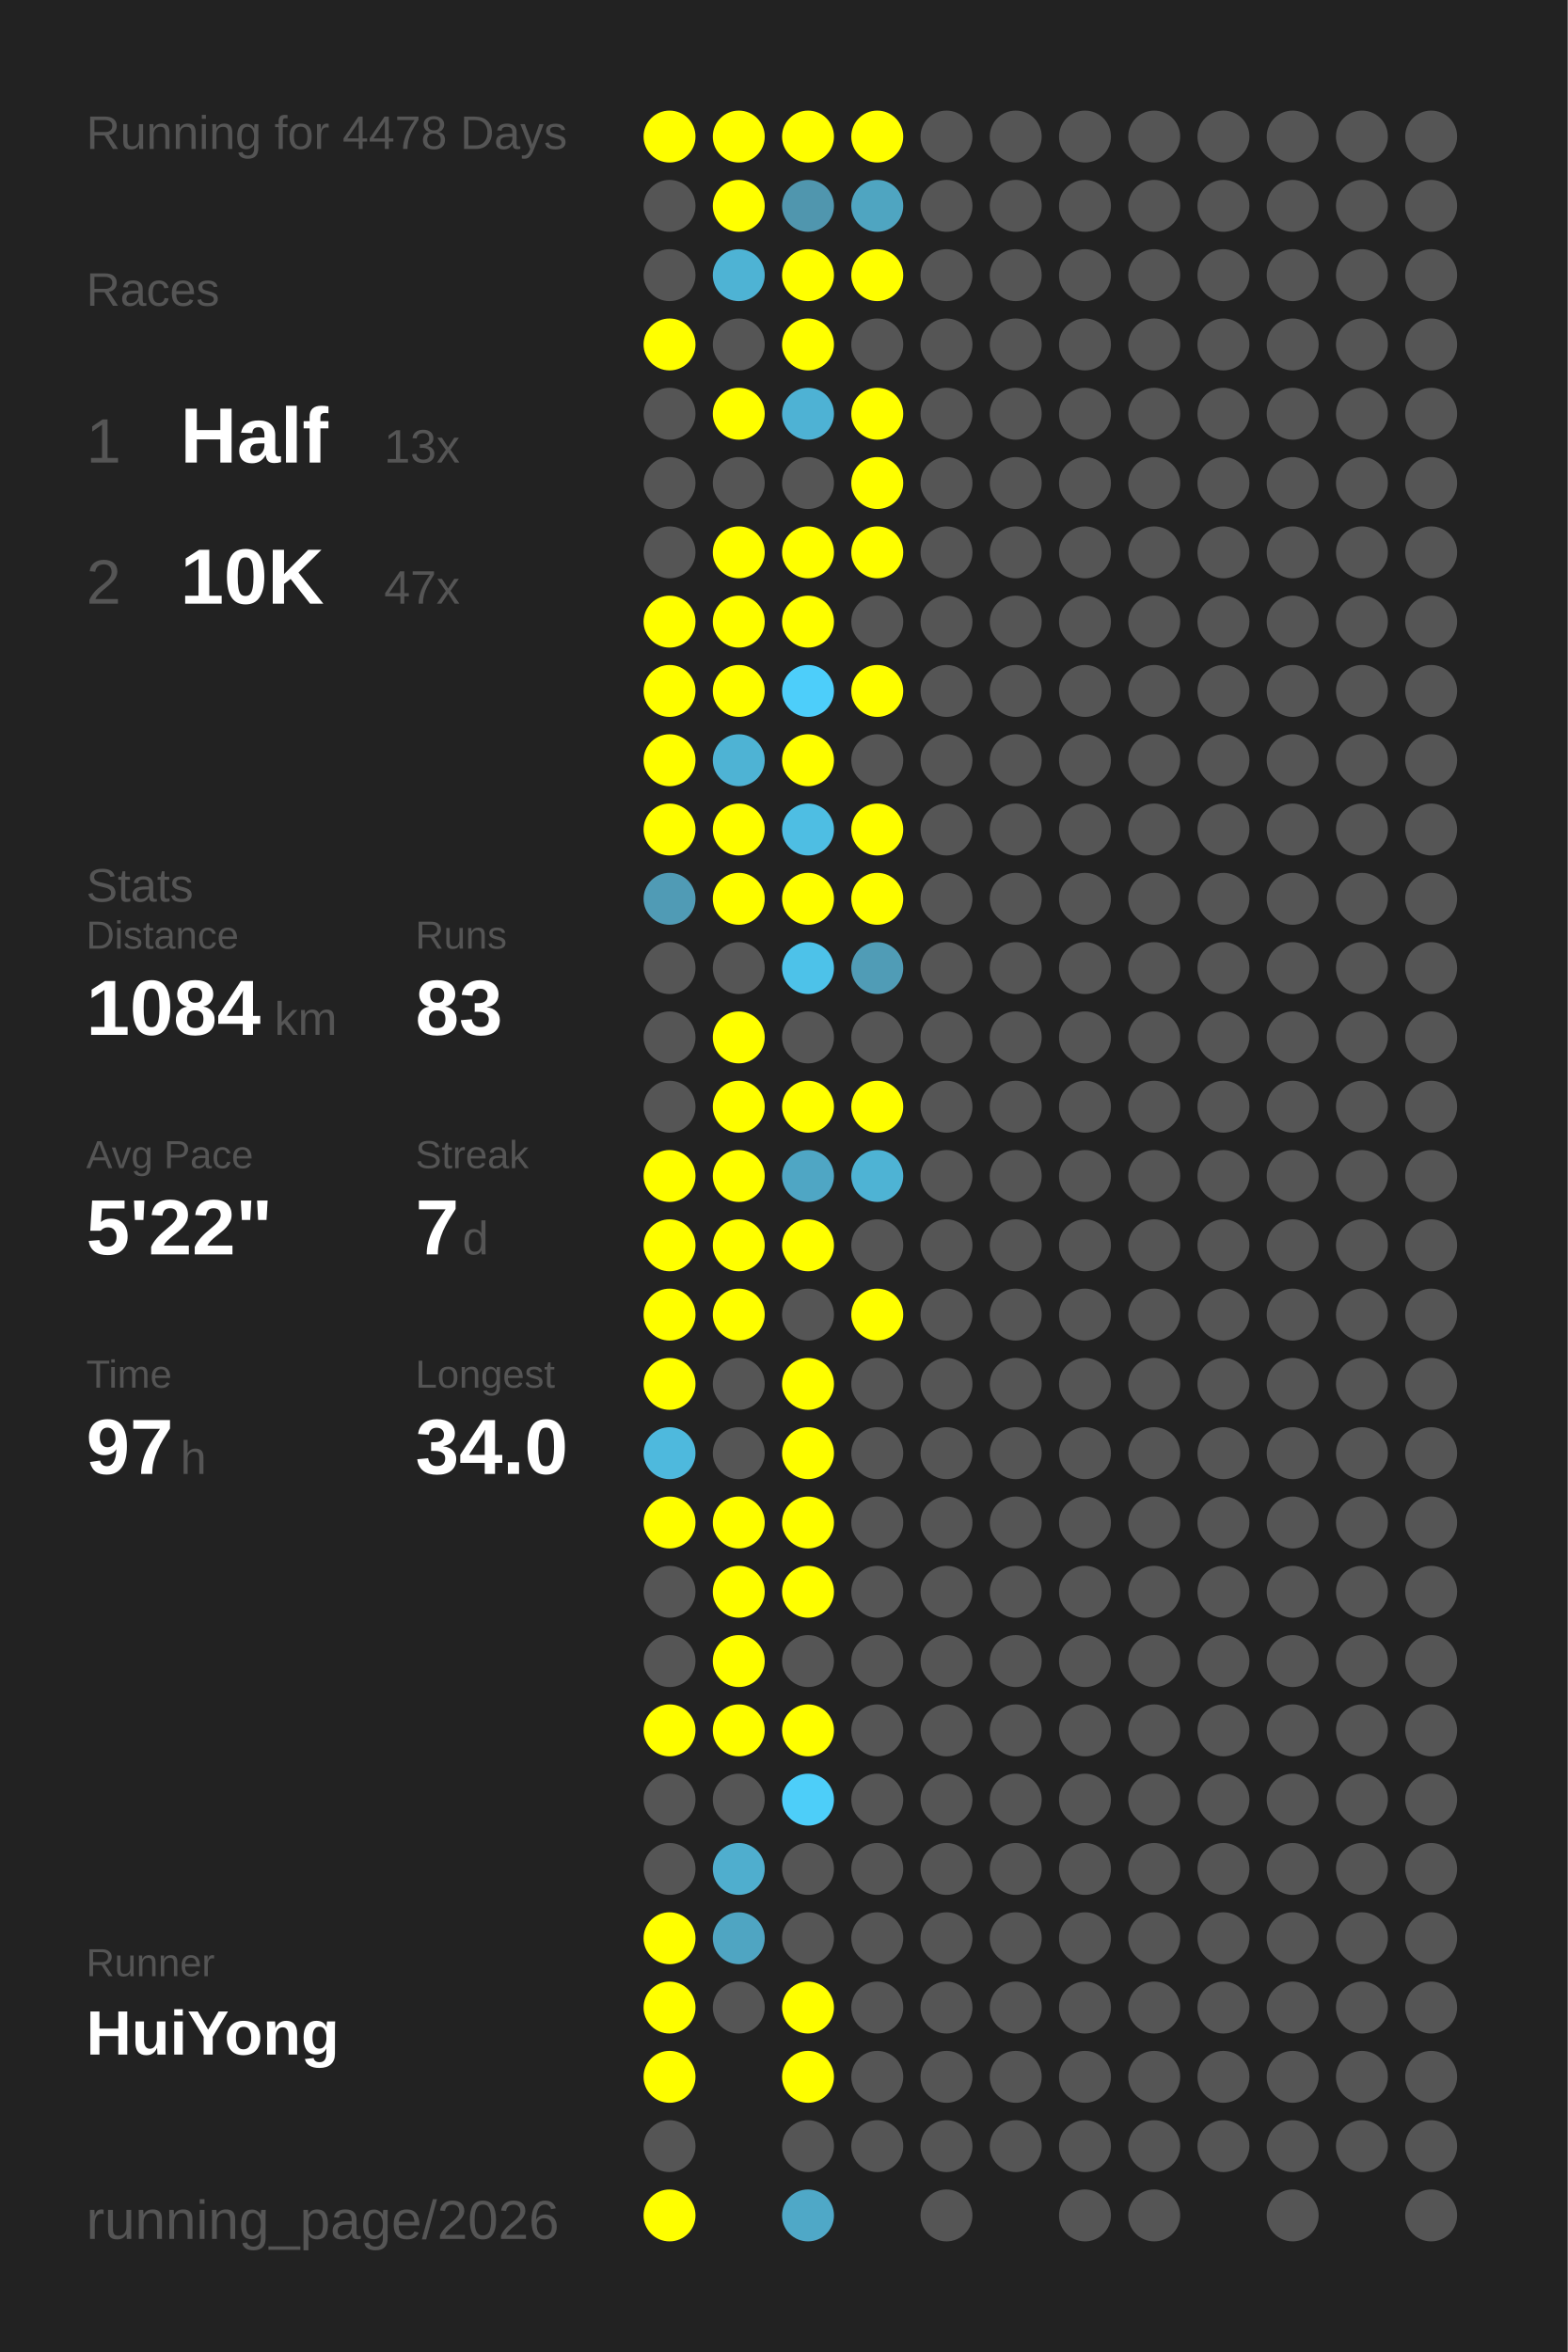
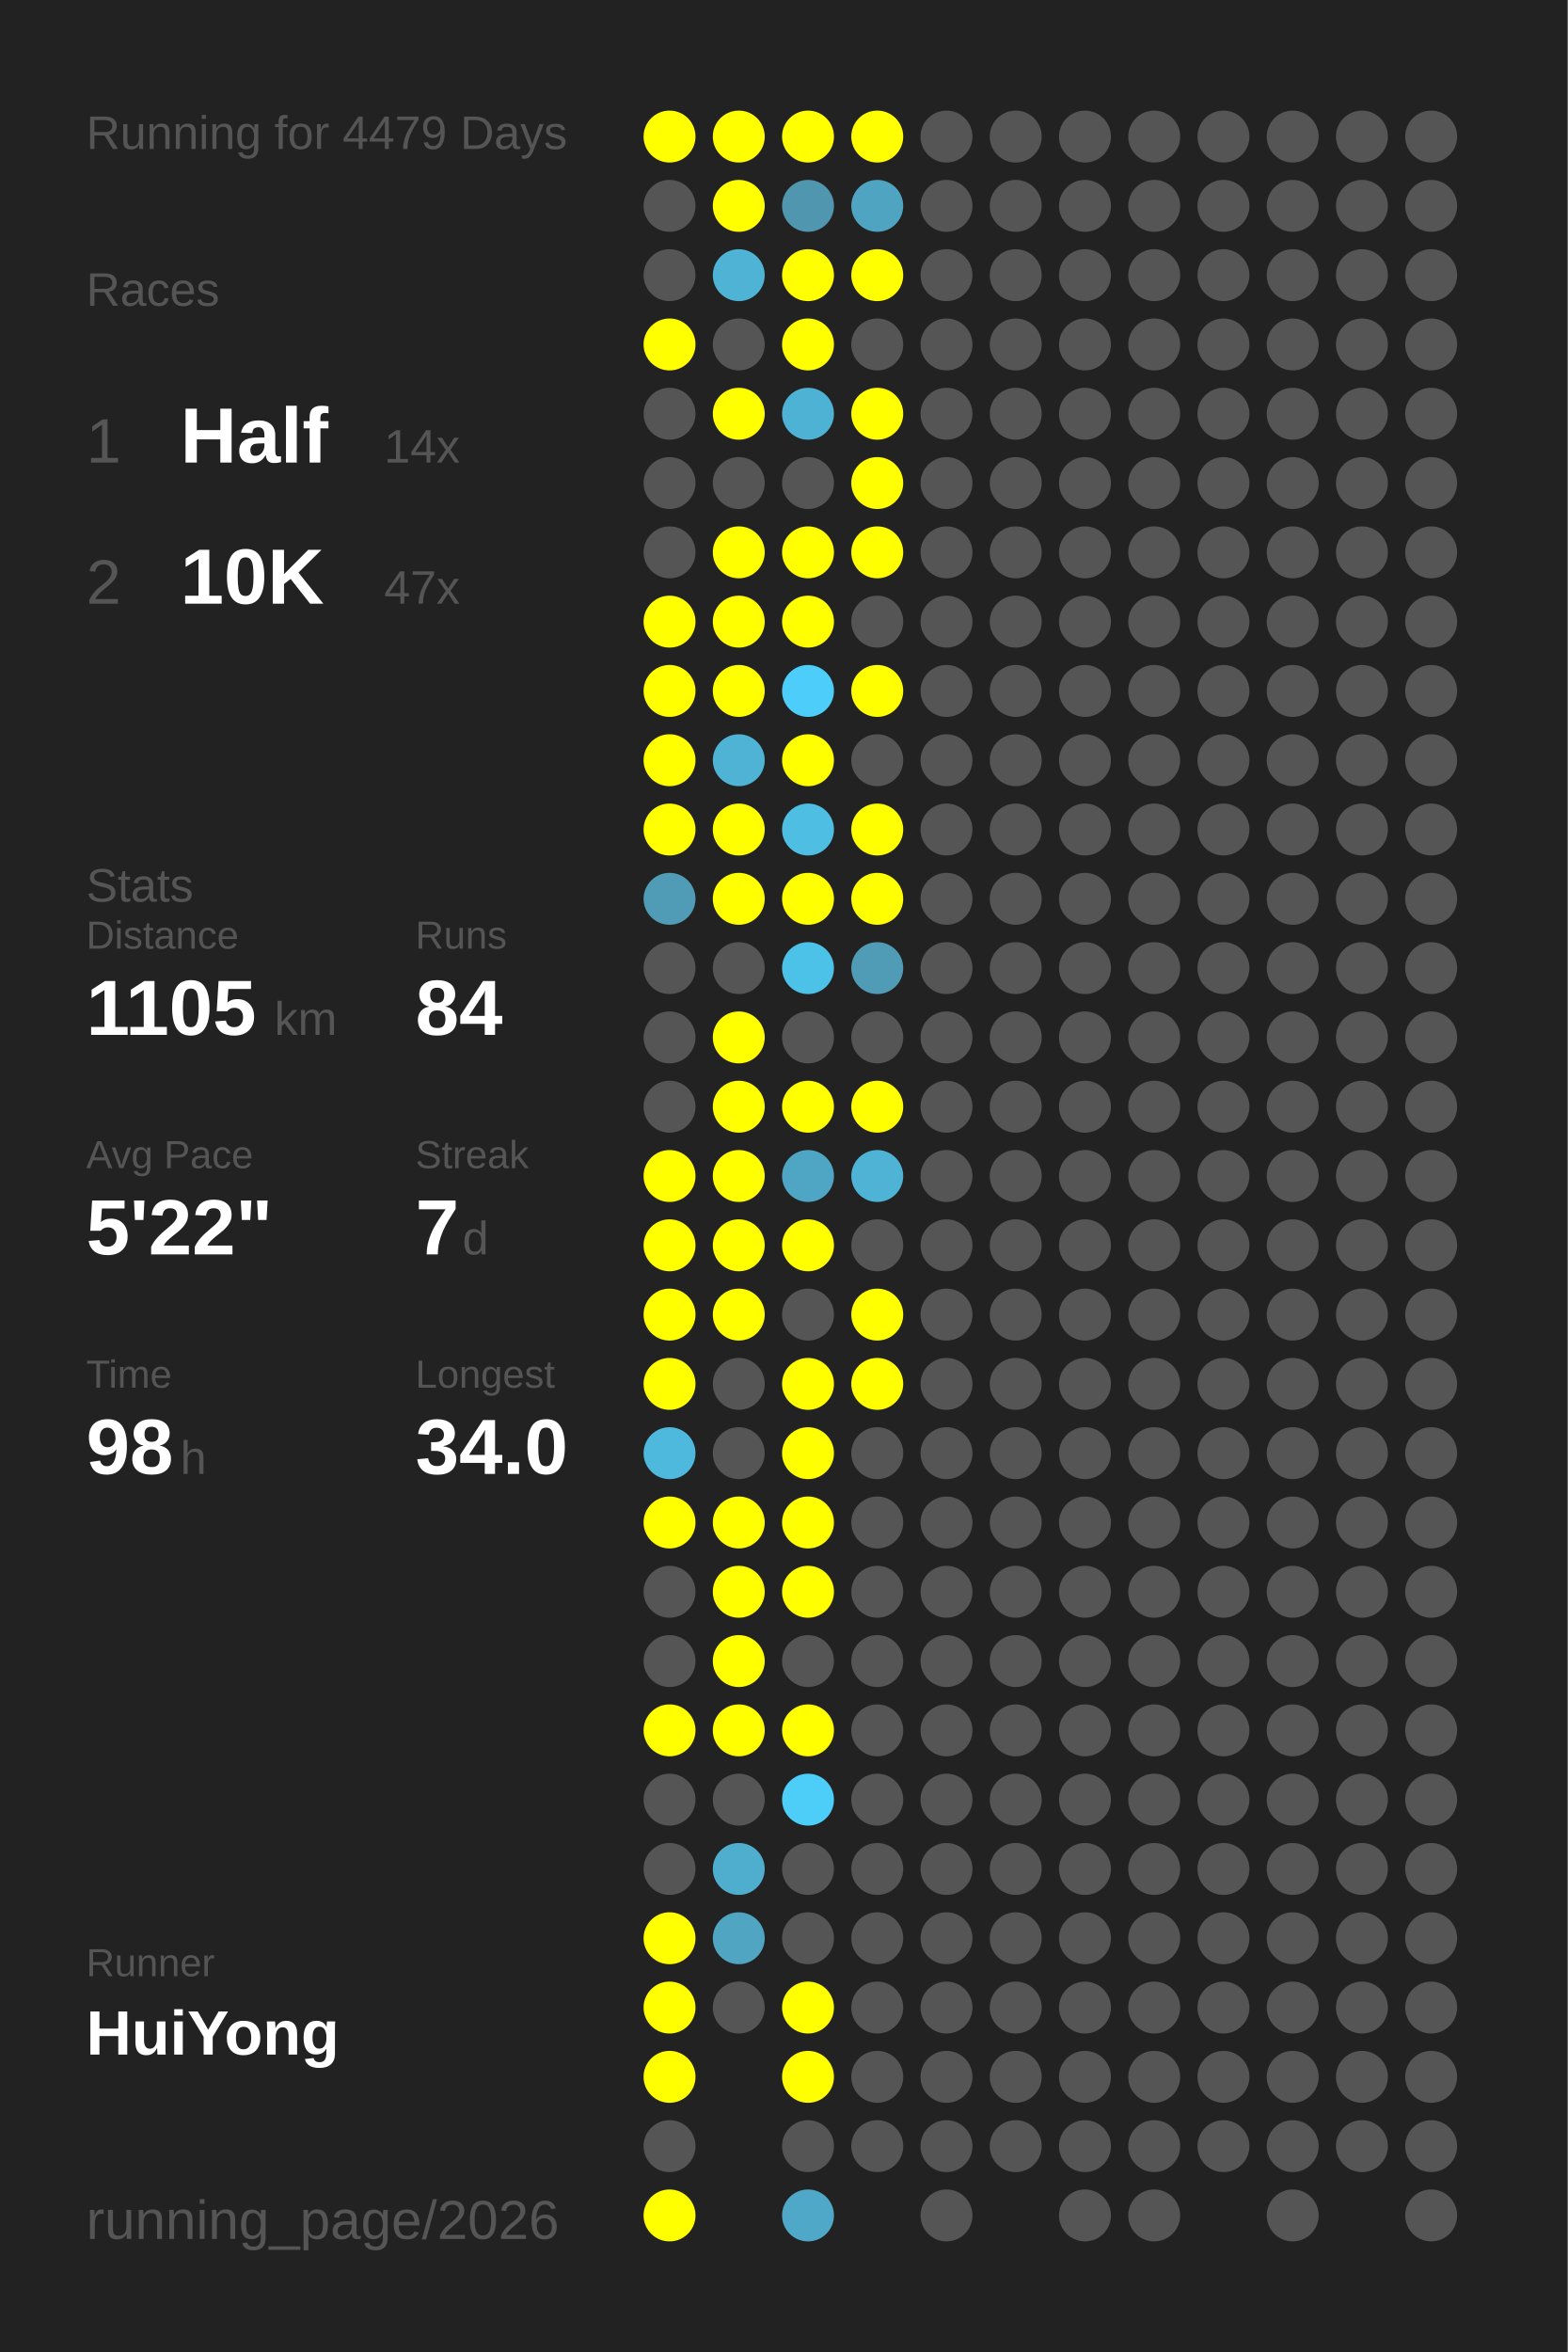
<svg xmlns="http://www.w3.org/2000/svg" baseProfile="full" height="300mm" version="1.1" viewBox="0,0,200,300" width="200mm">
  <defs />
  <rect fill="#222222" height="300" width="200" x="0" y="0" />
-   <text fill="#555555" style="font-size:6px; font-family:Arial;" x="11" y="19">Running for 4478 Days</text>
+   <text fill="#555555" style="font-size:6px; font-family:Arial;" x="11" y="19">Running for 4479 Days</text>
  <text fill="#555555" style="font-size:6px; font-family:Arial;" x="11" y="39">Races</text>
  <text fill="#555555" style="font-size:8px; font-family:Arial;" x="11" y="59">1</text>
  <text fill="#FFFFFF" style="font-size:10px; font-family:Arial; font-weight:bold;" x="23" y="59">Half</text>
-   <text fill="#555555" style="font-size:6px; font-family:Arial;" x="49" y="59">13x</text>
+   <text fill="#555555" style="font-size:6px; font-family:Arial;" x="49" y="59">14x</text>
  <text fill="#555555" style="font-size:8px; font-family:Arial;" x="11" y="77">2</text>
  <text fill="#FFFFFF" style="font-size:10px; font-family:Arial; font-weight:bold;" x="23" y="77">10K</text>
  <text fill="#555555" style="font-size:6px; font-family:Arial;" x="49" y="77">47x</text>
  <text fill="#555555" style="font-size:6px; font-family:Arial;" x="11" y="115">Stats</text>
  <text fill="#555555" style="font-size:5px; font-family:Arial;" x="11" y="121">Distance</text>
-   <text fill="#FFFFFF" style="font-size:10px; font-family:Arial; font-weight:bold;" x="11" y="132">1084</text>
+   <text fill="#FFFFFF" style="font-size:10px; font-family:Arial; font-weight:bold;" x="11" y="132">1105</text>
  <text fill="#555555" style="font-size:6px; font-family:Arial;" x="35" y="132">km</text>
  <text fill="#555555" style="font-size:5px; font-family:Arial;" x="53" y="121">Runs</text>
-   <text fill="#FFFFFF" style="font-size:10px; font-family:Arial; font-weight:bold;" x="53" y="132">83</text>
+   <text fill="#FFFFFF" style="font-size:10px; font-family:Arial; font-weight:bold;" x="53" y="132">84</text>
  <text fill="#555555" style="font-size:5px; font-family:Arial;" x="11" y="149">Avg Pace</text>
  <text fill="#FFFFFF" style="font-size:10px; font-family:Arial; font-weight:bold;" x="11" y="160">5'22"</text>
  <text fill="#555555" style="font-size:5px; font-family:Arial;" x="53" y="149">Streak</text>
  <text fill="#FFFFFF" style="font-size:10px; font-family:Arial; font-weight:bold;" x="53" y="160">7</text>
  <text fill="#555555" style="font-size:6px; font-family:Arial;" x="59" y="160">d</text>
  <text fill="#555555" style="font-size:5px; font-family:Arial;" x="11" y="177">Time</text>
-   <text fill="#FFFFFF" style="font-size:10px; font-family:Arial; font-weight:bold;" x="11" y="188">97</text>
+   <text fill="#FFFFFF" style="font-size:10px; font-family:Arial; font-weight:bold;" x="11" y="188">98</text>
  <text fill="#555555" style="font-size:6px; font-family:Arial;" x="23" y="188">h</text>
  <text fill="#555555" style="font-size:5px; font-family:Arial;" x="53" y="177">Longest</text>
  <text fill="#FFFFFF" style="font-size:10px; font-family:Arial; font-weight:bold;" x="53" y="188">34.0</text>
  <text fill="#555555" style="font-size:5px; font-family:Arial;" x="11" y="252.065">Runner</text>
  <text fill="#FFFFFF" style="font-size:8px; font-family:Arial; font-weight:bold;" x="11" y="262.065">HuiYong</text>
  <text fill="#555555" style="font-size:7px; font-family:Arial;" x="11" y="285.581">running_page/2026</text>
  <circle cx="85.417" cy="17.419" fill="#FFFF00" r="3.312" />
  <circle cx="85.417" cy="26.258" fill="#555555" r="3.312" />
  <circle cx="85.417" cy="35.097" fill="#555555" r="3.312" />
  <circle cx="85.417" cy="43.935" fill="#FFFF00" r="3.312" />
  <circle cx="85.417" cy="52.774" fill="#555555" r="3.312" />
  <circle cx="85.417" cy="61.613" fill="#555555" r="3.312" />
  <circle cx="85.417" cy="70.452" fill="#555555" r="3.312" />
  <circle cx="85.417" cy="79.29" fill="#FFFF00" r="3.312" />
  <circle cx="85.417" cy="88.129" fill="#FFFF00" r="3.312" />
  <circle cx="85.417" cy="96.968" fill="#FFFF00" r="3.312" />
  <circle cx="85.417" cy="105.806" fill="#FFFF00" r="3.312" />
  <circle cx="85.417" cy="114.645" fill="#509bb5" r="3.312" />
  <circle cx="85.417" cy="123.484" fill="#555555" r="3.312" />
  <circle cx="85.417" cy="132.323" fill="#555555" r="3.312" />
  <circle cx="85.417" cy="141.161" fill="#555555" r="3.312" />
  <circle cx="85.417" cy="150" fill="#FFFF00" r="3.312" />
  <circle cx="85.417" cy="158.839" fill="#FFFF00" r="3.312" />
  <circle cx="85.417" cy="167.677" fill="#FFFF00" r="3.312" />
  <circle cx="85.417" cy="176.516" fill="#FFFF00" r="3.312" />
  <circle cx="85.417" cy="185.355" fill="#4eb9dd" r="3.312" />
  <circle cx="85.417" cy="194.194" fill="#FFFF00" r="3.312" />
  <circle cx="85.417" cy="203.032" fill="#555555" r="3.312" />
  <circle cx="85.417" cy="211.871" fill="#555555" r="3.312" />
  <circle cx="85.417" cy="220.71" fill="#FFFF00" r="3.312" />
  <circle cx="85.417" cy="229.548" fill="#555555" r="3.312" />
  <circle cx="85.417" cy="238.387" fill="#555555" r="3.312" />
  <circle cx="85.417" cy="247.226" fill="#FFFF00" r="3.312" />
  <circle cx="85.417" cy="256.065" fill="#FFFF00" r="3.312" />
  <circle cx="85.417" cy="264.903" fill="#FFFF00" r="3.312" />
  <circle cx="85.417" cy="273.742" fill="#555555" r="3.312" />
  <circle cx="85.417" cy="282.581" fill="#FFFF00" r="3.312" />
  <circle cx="94.25" cy="17.419" fill="#FFFF00" r="3.312" />
  <circle cx="94.25" cy="26.258" fill="#FFFF00" r="3.312" />
  <circle cx="94.25" cy="35.097" fill="#4eb3d4" r="3.312" />
  <circle cx="94.25" cy="43.935" fill="#555555" r="3.312" />
  <circle cx="94.25" cy="52.774" fill="#FFFF00" r="3.312" />
  <circle cx="94.25" cy="61.613" fill="#555555" r="3.312" />
  <circle cx="94.25" cy="70.452" fill="#FFFF00" r="3.312" />
  <circle cx="94.25" cy="79.29" fill="#FFFF00" r="3.312" />
  <circle cx="94.25" cy="88.129" fill="#FFFF00" r="3.312" />
  <circle cx="94.25" cy="96.968" fill="#4eb3d4" r="3.312" />
  <circle cx="94.25" cy="105.806" fill="#FFFF00" r="3.312" />
  <circle cx="94.25" cy="114.645" fill="#FFFF00" r="3.312" />
  <circle cx="94.25" cy="123.484" fill="#555555" r="3.312" />
  <circle cx="94.25" cy="132.323" fill="#FFFF00" r="3.312" />
  <circle cx="94.25" cy="141.161" fill="#FFFF00" r="3.312" />
  <circle cx="94.25" cy="150" fill="#FFFF00" r="3.312" />
  <circle cx="94.25" cy="158.839" fill="#FFFF00" r="3.312" />
  <circle cx="94.25" cy="167.677" fill="#FFFF00" r="3.312" />
  <circle cx="94.25" cy="176.516" fill="#555555" r="3.312" />
  <circle cx="94.25" cy="185.355" fill="#555555" r="3.312" />
  <circle cx="94.25" cy="194.194" fill="#FFFF00" r="3.312" />
  <circle cx="94.25" cy="203.032" fill="#FFFF00" r="3.312" />
  <circle cx="94.25" cy="211.871" fill="#FFFF00" r="3.312" />
  <circle cx="94.25" cy="220.71" fill="#FFFF00" r="3.312" />
  <circle cx="94.25" cy="229.548" fill="#555555" r="3.312" />
  <circle cx="94.25" cy="238.387" fill="#4faece" r="3.312" />
  <circle cx="94.25" cy="247.226" fill="#4fa5c2" r="3.312" />
  <circle cx="94.25" cy="256.065" fill="#555555" r="3.312" />
  <circle cx="103.083" cy="17.419" fill="#FFFF00" r="3.312" />
  <circle cx="103.083" cy="26.258" fill="#5096ae" r="3.312" />
  <circle cx="103.083" cy="35.097" fill="#FFFF00" r="3.312" />
  <circle cx="103.083" cy="43.935" fill="#FFFF00" r="3.312" />
  <circle cx="103.083" cy="52.774" fill="#4eb2d4" r="3.312" />
  <circle cx="103.083" cy="61.613" fill="#555555" r="3.312" />
  <circle cx="103.083" cy="70.452" fill="#FFFF00" r="3.312" />
  <circle cx="103.083" cy="79.29" fill="#FFFF00" r="3.312" />
  <circle cx="103.083" cy="88.129" fill="#4dcefa" r="3.312" />
  <circle cx="103.083" cy="96.968" fill="#FFFF00" r="3.312" />
  <circle cx="103.083" cy="105.806" fill="#4ebee3" r="3.312" />
  <circle cx="103.083" cy="114.645" fill="#FFFF00" r="3.312" />
  <circle cx="103.083" cy="123.484" fill="#4dc2e9" r="3.312" />
  <circle cx="103.083" cy="132.323" fill="#555555" r="3.312" />
  <circle cx="103.083" cy="141.161" fill="#FFFF00" r="3.312" />
  <circle cx="103.083" cy="150" fill="#4fa6c4" r="3.312" />
  <circle cx="103.083" cy="158.839" fill="#FFFF00" r="3.312" />
  <circle cx="103.083" cy="167.677" fill="#555555" r="3.312" />
  <circle cx="103.083" cy="176.516" fill="#FFFF00" r="3.312" />
  <circle cx="103.083" cy="185.355" fill="#FFFF00" r="3.312" />
  <circle cx="103.083" cy="194.194" fill="#FFFF00" r="3.312" />
  <circle cx="103.083" cy="203.032" fill="#FFFF00" r="3.312" />
  <circle cx="103.083" cy="211.871" fill="#555555" r="3.312" />
  <circle cx="103.083" cy="220.71" fill="#FFFF00" r="3.312" />
  <circle cx="103.083" cy="229.548" fill="#4dcef9" r="3.312" />
  <circle cx="103.083" cy="238.387" fill="#555555" r="3.312" />
  <circle cx="103.083" cy="247.226" fill="#555555" r="3.312" />
  <circle cx="103.083" cy="256.065" fill="#FFFF00" r="3.312" />
  <circle cx="103.083" cy="264.903" fill="#FFFF00" r="3.312" />
  <circle cx="103.083" cy="273.742" fill="#555555" r="3.312" />
  <circle cx="103.083" cy="282.581" fill="#4fa8c7" r="3.312" />
  <circle cx="111.917" cy="17.419" fill="#FFFF00" r="3.312" />
  <circle cx="111.917" cy="26.258" fill="#4fa5c1" r="3.312" />
  <circle cx="111.917" cy="35.097" fill="#FFFF00" r="3.312" />
  <circle cx="111.917" cy="43.935" fill="#555555" r="3.312" />
  <circle cx="111.917" cy="52.774" fill="#FFFF00" r="3.312" />
  <circle cx="111.917" cy="61.613" fill="#FFFF00" r="3.312" />
  <circle cx="111.917" cy="70.452" fill="#FFFF00" r="3.312" />
  <circle cx="111.917" cy="79.29" fill="#555555" r="3.312" />
  <circle cx="111.917" cy="88.129" fill="#FFFF00" r="3.312" />
  <circle cx="111.917" cy="96.968" fill="#555555" r="3.312" />
  <circle cx="111.917" cy="105.806" fill="#FFFF00" r="3.312" />
  <circle cx="111.917" cy="114.645" fill="#FFFF00" r="3.312" />
  <circle cx="111.917" cy="123.484" fill="#509cb6" r="3.312" />
  <circle cx="111.917" cy="132.323" fill="#555555" r="3.312" />
  <circle cx="111.917" cy="141.161" fill="#FFFF00" r="3.312" />
  <circle cx="111.917" cy="150" fill="#4eb3d4" r="3.312" />
  <circle cx="111.917" cy="158.839" fill="#555555" r="3.312" />
  <circle cx="111.917" cy="167.677" fill="#FFFF00" r="3.312" />
-   <circle cx="111.917" cy="176.516" fill="#555555" r="3.312" />
+   <circle cx="111.917" cy="176.516" fill="#FFFF00" r="3.312" />
  <circle cx="111.917" cy="185.355" fill="#555555" r="3.312" />
  <circle cx="111.917" cy="194.194" fill="#555555" r="3.312" />
  <circle cx="111.917" cy="203.032" fill="#555555" r="3.312" />
  <circle cx="111.917" cy="211.871" fill="#555555" r="3.312" />
  <circle cx="111.917" cy="220.71" fill="#555555" r="3.312" />
  <circle cx="111.917" cy="229.548" fill="#555555" r="3.312" />
  <circle cx="111.917" cy="238.387" fill="#555555" r="3.312" />
  <circle cx="111.917" cy="247.226" fill="#555555" r="3.312" />
  <circle cx="111.917" cy="256.065" fill="#555555" r="3.312" />
  <circle cx="111.917" cy="264.903" fill="#555555" r="3.312" />
  <circle cx="111.917" cy="273.742" fill="#555555" r="3.312" />
  <circle cx="120.75" cy="17.419" fill="#555555" r="3.312" />
  <circle cx="120.75" cy="26.258" fill="#555555" r="3.312" />
  <circle cx="120.75" cy="35.097" fill="#555555" r="3.312" />
  <circle cx="120.75" cy="43.935" fill="#555555" r="3.312" />
  <circle cx="120.75" cy="52.774" fill="#555555" r="3.312" />
  <circle cx="120.75" cy="61.613" fill="#555555" r="3.312" />
  <circle cx="120.75" cy="70.452" fill="#555555" r="3.312" />
  <circle cx="120.75" cy="79.29" fill="#555555" r="3.312" />
  <circle cx="120.75" cy="88.129" fill="#555555" r="3.312" />
  <circle cx="120.75" cy="96.968" fill="#555555" r="3.312" />
  <circle cx="120.75" cy="105.806" fill="#555555" r="3.312" />
  <circle cx="120.75" cy="114.645" fill="#555555" r="3.312" />
  <circle cx="120.75" cy="123.484" fill="#555555" r="3.312" />
  <circle cx="120.75" cy="132.323" fill="#555555" r="3.312" />
  <circle cx="120.75" cy="141.161" fill="#555555" r="3.312" />
  <circle cx="120.75" cy="150" fill="#555555" r="3.312" />
  <circle cx="120.75" cy="158.839" fill="#555555" r="3.312" />
  <circle cx="120.75" cy="167.677" fill="#555555" r="3.312" />
  <circle cx="120.75" cy="176.516" fill="#555555" r="3.312" />
  <circle cx="120.75" cy="185.355" fill="#555555" r="3.312" />
  <circle cx="120.75" cy="194.194" fill="#555555" r="3.312" />
  <circle cx="120.75" cy="203.032" fill="#555555" r="3.312" />
  <circle cx="120.75" cy="211.871" fill="#555555" r="3.312" />
  <circle cx="120.75" cy="220.71" fill="#555555" r="3.312" />
  <circle cx="120.75" cy="229.548" fill="#555555" r="3.312" />
  <circle cx="120.75" cy="238.387" fill="#555555" r="3.312" />
  <circle cx="120.75" cy="247.226" fill="#555555" r="3.312" />
  <circle cx="120.75" cy="256.065" fill="#555555" r="3.312" />
  <circle cx="120.75" cy="264.903" fill="#555555" r="3.312" />
  <circle cx="120.75" cy="273.742" fill="#555555" r="3.312" />
  <circle cx="120.75" cy="282.581" fill="#555555" r="3.312" />
  <circle cx="129.583" cy="17.419" fill="#555555" r="3.312" />
  <circle cx="129.583" cy="26.258" fill="#555555" r="3.312" />
  <circle cx="129.583" cy="35.097" fill="#555555" r="3.312" />
  <circle cx="129.583" cy="43.935" fill="#555555" r="3.312" />
  <circle cx="129.583" cy="52.774" fill="#555555" r="3.312" />
  <circle cx="129.583" cy="61.613" fill="#555555" r="3.312" />
  <circle cx="129.583" cy="70.452" fill="#555555" r="3.312" />
  <circle cx="129.583" cy="79.29" fill="#555555" r="3.312" />
  <circle cx="129.583" cy="88.129" fill="#555555" r="3.312" />
  <circle cx="129.583" cy="96.968" fill="#555555" r="3.312" />
  <circle cx="129.583" cy="105.806" fill="#555555" r="3.312" />
  <circle cx="129.583" cy="114.645" fill="#555555" r="3.312" />
  <circle cx="129.583" cy="123.484" fill="#555555" r="3.312" />
  <circle cx="129.583" cy="132.323" fill="#555555" r="3.312" />
  <circle cx="129.583" cy="141.161" fill="#555555" r="3.312" />
  <circle cx="129.583" cy="150" fill="#555555" r="3.312" />
  <circle cx="129.583" cy="158.839" fill="#555555" r="3.312" />
  <circle cx="129.583" cy="167.677" fill="#555555" r="3.312" />
  <circle cx="129.583" cy="176.516" fill="#555555" r="3.312" />
  <circle cx="129.583" cy="185.355" fill="#555555" r="3.312" />
  <circle cx="129.583" cy="194.194" fill="#555555" r="3.312" />
  <circle cx="129.583" cy="203.032" fill="#555555" r="3.312" />
  <circle cx="129.583" cy="211.871" fill="#555555" r="3.312" />
  <circle cx="129.583" cy="220.71" fill="#555555" r="3.312" />
  <circle cx="129.583" cy="229.548" fill="#555555" r="3.312" />
  <circle cx="129.583" cy="238.387" fill="#555555" r="3.312" />
  <circle cx="129.583" cy="247.226" fill="#555555" r="3.312" />
  <circle cx="129.583" cy="256.065" fill="#555555" r="3.312" />
  <circle cx="129.583" cy="264.903" fill="#555555" r="3.312" />
  <circle cx="129.583" cy="273.742" fill="#555555" r="3.312" />
  <circle cx="138.417" cy="17.419" fill="#555555" r="3.312" />
  <circle cx="138.417" cy="26.258" fill="#555555" r="3.312" />
  <circle cx="138.417" cy="35.097" fill="#555555" r="3.312" />
  <circle cx="138.417" cy="43.935" fill="#555555" r="3.312" />
  <circle cx="138.417" cy="52.774" fill="#555555" r="3.312" />
  <circle cx="138.417" cy="61.613" fill="#555555" r="3.312" />
  <circle cx="138.417" cy="70.452" fill="#555555" r="3.312" />
  <circle cx="138.417" cy="79.29" fill="#555555" r="3.312" />
  <circle cx="138.417" cy="88.129" fill="#555555" r="3.312" />
  <circle cx="138.417" cy="96.968" fill="#555555" r="3.312" />
  <circle cx="138.417" cy="105.806" fill="#555555" r="3.312" />
  <circle cx="138.417" cy="114.645" fill="#555555" r="3.312" />
  <circle cx="138.417" cy="123.484" fill="#555555" r="3.312" />
  <circle cx="138.417" cy="132.323" fill="#555555" r="3.312" />
  <circle cx="138.417" cy="141.161" fill="#555555" r="3.312" />
  <circle cx="138.417" cy="150" fill="#555555" r="3.312" />
  <circle cx="138.417" cy="158.839" fill="#555555" r="3.312" />
  <circle cx="138.417" cy="167.677" fill="#555555" r="3.312" />
  <circle cx="138.417" cy="176.516" fill="#555555" r="3.312" />
  <circle cx="138.417" cy="185.355" fill="#555555" r="3.312" />
  <circle cx="138.417" cy="194.194" fill="#555555" r="3.312" />
  <circle cx="138.417" cy="203.032" fill="#555555" r="3.312" />
  <circle cx="138.417" cy="211.871" fill="#555555" r="3.312" />
  <circle cx="138.417" cy="220.71" fill="#555555" r="3.312" />
  <circle cx="138.417" cy="229.548" fill="#555555" r="3.312" />
  <circle cx="138.417" cy="238.387" fill="#555555" r="3.312" />
  <circle cx="138.417" cy="247.226" fill="#555555" r="3.312" />
  <circle cx="138.417" cy="256.065" fill="#555555" r="3.312" />
  <circle cx="138.417" cy="264.903" fill="#555555" r="3.312" />
  <circle cx="138.417" cy="273.742" fill="#555555" r="3.312" />
  <circle cx="138.417" cy="282.581" fill="#555555" r="3.312" />
  <circle cx="147.25" cy="17.419" fill="#555555" r="3.312" />
  <circle cx="147.25" cy="26.258" fill="#555555" r="3.312" />
  <circle cx="147.25" cy="35.097" fill="#555555" r="3.312" />
  <circle cx="147.25" cy="43.935" fill="#555555" r="3.312" />
  <circle cx="147.25" cy="52.774" fill="#555555" r="3.312" />
  <circle cx="147.25" cy="61.613" fill="#555555" r="3.312" />
  <circle cx="147.25" cy="70.452" fill="#555555" r="3.312" />
  <circle cx="147.25" cy="79.29" fill="#555555" r="3.312" />
  <circle cx="147.25" cy="88.129" fill="#555555" r="3.312" />
  <circle cx="147.25" cy="96.968" fill="#555555" r="3.312" />
  <circle cx="147.25" cy="105.806" fill="#555555" r="3.312" />
  <circle cx="147.25" cy="114.645" fill="#555555" r="3.312" />
  <circle cx="147.25" cy="123.484" fill="#555555" r="3.312" />
  <circle cx="147.25" cy="132.323" fill="#555555" r="3.312" />
  <circle cx="147.25" cy="141.161" fill="#555555" r="3.312" />
  <circle cx="147.25" cy="150" fill="#555555" r="3.312" />
  <circle cx="147.25" cy="158.839" fill="#555555" r="3.312" />
  <circle cx="147.25" cy="167.677" fill="#555555" r="3.312" />
  <circle cx="147.25" cy="176.516" fill="#555555" r="3.312" />
  <circle cx="147.25" cy="185.355" fill="#555555" r="3.312" />
  <circle cx="147.25" cy="194.194" fill="#555555" r="3.312" />
  <circle cx="147.25" cy="203.032" fill="#555555" r="3.312" />
  <circle cx="147.25" cy="211.871" fill="#555555" r="3.312" />
  <circle cx="147.25" cy="220.71" fill="#555555" r="3.312" />
  <circle cx="147.25" cy="229.548" fill="#555555" r="3.312" />
  <circle cx="147.25" cy="238.387" fill="#555555" r="3.312" />
  <circle cx="147.25" cy="247.226" fill="#555555" r="3.312" />
  <circle cx="147.25" cy="256.065" fill="#555555" r="3.312" />
  <circle cx="147.25" cy="264.903" fill="#555555" r="3.312" />
  <circle cx="147.25" cy="273.742" fill="#555555" r="3.312" />
  <circle cx="147.25" cy="282.581" fill="#555555" r="3.312" />
  <circle cx="156.083" cy="17.419" fill="#555555" r="3.312" />
  <circle cx="156.083" cy="26.258" fill="#555555" r="3.312" />
  <circle cx="156.083" cy="35.097" fill="#555555" r="3.312" />
  <circle cx="156.083" cy="43.935" fill="#555555" r="3.312" />
  <circle cx="156.083" cy="52.774" fill="#555555" r="3.312" />
  <circle cx="156.083" cy="61.613" fill="#555555" r="3.312" />
  <circle cx="156.083" cy="70.452" fill="#555555" r="3.312" />
  <circle cx="156.083" cy="79.29" fill="#555555" r="3.312" />
  <circle cx="156.083" cy="88.129" fill="#555555" r="3.312" />
  <circle cx="156.083" cy="96.968" fill="#555555" r="3.312" />
  <circle cx="156.083" cy="105.806" fill="#555555" r="3.312" />
  <circle cx="156.083" cy="114.645" fill="#555555" r="3.312" />
  <circle cx="156.083" cy="123.484" fill="#555555" r="3.312" />
  <circle cx="156.083" cy="132.323" fill="#555555" r="3.312" />
  <circle cx="156.083" cy="141.161" fill="#555555" r="3.312" />
  <circle cx="156.083" cy="150" fill="#555555" r="3.312" />
  <circle cx="156.083" cy="158.839" fill="#555555" r="3.312" />
  <circle cx="156.083" cy="167.677" fill="#555555" r="3.312" />
  <circle cx="156.083" cy="176.516" fill="#555555" r="3.312" />
  <circle cx="156.083" cy="185.355" fill="#555555" r="3.312" />
  <circle cx="156.083" cy="194.194" fill="#555555" r="3.312" />
  <circle cx="156.083" cy="203.032" fill="#555555" r="3.312" />
  <circle cx="156.083" cy="211.871" fill="#555555" r="3.312" />
  <circle cx="156.083" cy="220.71" fill="#555555" r="3.312" />
  <circle cx="156.083" cy="229.548" fill="#555555" r="3.312" />
  <circle cx="156.083" cy="238.387" fill="#555555" r="3.312" />
  <circle cx="156.083" cy="247.226" fill="#555555" r="3.312" />
  <circle cx="156.083" cy="256.065" fill="#555555" r="3.312" />
  <circle cx="156.083" cy="264.903" fill="#555555" r="3.312" />
  <circle cx="156.083" cy="273.742" fill="#555555" r="3.312" />
  <circle cx="164.917" cy="17.419" fill="#555555" r="3.312" />
  <circle cx="164.917" cy="26.258" fill="#555555" r="3.312" />
  <circle cx="164.917" cy="35.097" fill="#555555" r="3.312" />
  <circle cx="164.917" cy="43.935" fill="#555555" r="3.312" />
  <circle cx="164.917" cy="52.774" fill="#555555" r="3.312" />
  <circle cx="164.917" cy="61.613" fill="#555555" r="3.312" />
  <circle cx="164.917" cy="70.452" fill="#555555" r="3.312" />
  <circle cx="164.917" cy="79.29" fill="#555555" r="3.312" />
  <circle cx="164.917" cy="88.129" fill="#555555" r="3.312" />
  <circle cx="164.917" cy="96.968" fill="#555555" r="3.312" />
  <circle cx="164.917" cy="105.806" fill="#555555" r="3.312" />
  <circle cx="164.917" cy="114.645" fill="#555555" r="3.312" />
  <circle cx="164.917" cy="123.484" fill="#555555" r="3.312" />
  <circle cx="164.917" cy="132.323" fill="#555555" r="3.312" />
  <circle cx="164.917" cy="141.161" fill="#555555" r="3.312" />
  <circle cx="164.917" cy="150" fill="#555555" r="3.312" />
  <circle cx="164.917" cy="158.839" fill="#555555" r="3.312" />
  <circle cx="164.917" cy="167.677" fill="#555555" r="3.312" />
  <circle cx="164.917" cy="176.516" fill="#555555" r="3.312" />
  <circle cx="164.917" cy="185.355" fill="#555555" r="3.312" />
  <circle cx="164.917" cy="194.194" fill="#555555" r="3.312" />
  <circle cx="164.917" cy="203.032" fill="#555555" r="3.312" />
  <circle cx="164.917" cy="211.871" fill="#555555" r="3.312" />
  <circle cx="164.917" cy="220.71" fill="#555555" r="3.312" />
  <circle cx="164.917" cy="229.548" fill="#555555" r="3.312" />
  <circle cx="164.917" cy="238.387" fill="#555555" r="3.312" />
  <circle cx="164.917" cy="247.226" fill="#555555" r="3.312" />
  <circle cx="164.917" cy="256.065" fill="#555555" r="3.312" />
  <circle cx="164.917" cy="264.903" fill="#555555" r="3.312" />
  <circle cx="164.917" cy="273.742" fill="#555555" r="3.312" />
  <circle cx="164.917" cy="282.581" fill="#555555" r="3.312" />
  <circle cx="173.75" cy="17.419" fill="#555555" r="3.312" />
  <circle cx="173.75" cy="26.258" fill="#555555" r="3.312" />
  <circle cx="173.75" cy="35.097" fill="#555555" r="3.312" />
  <circle cx="173.75" cy="43.935" fill="#555555" r="3.312" />
  <circle cx="173.75" cy="52.774" fill="#555555" r="3.312" />
  <circle cx="173.75" cy="61.613" fill="#555555" r="3.312" />
  <circle cx="173.75" cy="70.452" fill="#555555" r="3.312" />
  <circle cx="173.75" cy="79.29" fill="#555555" r="3.312" />
  <circle cx="173.75" cy="88.129" fill="#555555" r="3.312" />
  <circle cx="173.75" cy="96.968" fill="#555555" r="3.312" />
  <circle cx="173.75" cy="105.806" fill="#555555" r="3.312" />
  <circle cx="173.75" cy="114.645" fill="#555555" r="3.312" />
  <circle cx="173.75" cy="123.484" fill="#555555" r="3.312" />
  <circle cx="173.75" cy="132.323" fill="#555555" r="3.312" />
  <circle cx="173.75" cy="141.161" fill="#555555" r="3.312" />
  <circle cx="173.75" cy="150" fill="#555555" r="3.312" />
  <circle cx="173.75" cy="158.839" fill="#555555" r="3.312" />
  <circle cx="173.75" cy="167.677" fill="#555555" r="3.312" />
  <circle cx="173.75" cy="176.516" fill="#555555" r="3.312" />
  <circle cx="173.75" cy="185.355" fill="#555555" r="3.312" />
  <circle cx="173.75" cy="194.194" fill="#555555" r="3.312" />
  <circle cx="173.75" cy="203.032" fill="#555555" r="3.312" />
  <circle cx="173.75" cy="211.871" fill="#555555" r="3.312" />
  <circle cx="173.75" cy="220.71" fill="#555555" r="3.312" />
  <circle cx="173.75" cy="229.548" fill="#555555" r="3.312" />
  <circle cx="173.75" cy="238.387" fill="#555555" r="3.312" />
  <circle cx="173.75" cy="247.226" fill="#555555" r="3.312" />
  <circle cx="173.75" cy="256.065" fill="#555555" r="3.312" />
  <circle cx="173.75" cy="264.903" fill="#555555" r="3.312" />
  <circle cx="173.75" cy="273.742" fill="#555555" r="3.312" />
  <circle cx="182.583" cy="17.419" fill="#555555" r="3.312" />
  <circle cx="182.583" cy="26.258" fill="#555555" r="3.312" />
  <circle cx="182.583" cy="35.097" fill="#555555" r="3.312" />
  <circle cx="182.583" cy="43.935" fill="#555555" r="3.312" />
  <circle cx="182.583" cy="52.774" fill="#555555" r="3.312" />
  <circle cx="182.583" cy="61.613" fill="#555555" r="3.312" />
  <circle cx="182.583" cy="70.452" fill="#555555" r="3.312" />
  <circle cx="182.583" cy="79.29" fill="#555555" r="3.312" />
  <circle cx="182.583" cy="88.129" fill="#555555" r="3.312" />
  <circle cx="182.583" cy="96.968" fill="#555555" r="3.312" />
  <circle cx="182.583" cy="105.806" fill="#555555" r="3.312" />
  <circle cx="182.583" cy="114.645" fill="#555555" r="3.312" />
  <circle cx="182.583" cy="123.484" fill="#555555" r="3.312" />
  <circle cx="182.583" cy="132.323" fill="#555555" r="3.312" />
  <circle cx="182.583" cy="141.161" fill="#555555" r="3.312" />
  <circle cx="182.583" cy="150" fill="#555555" r="3.312" />
  <circle cx="182.583" cy="158.839" fill="#555555" r="3.312" />
  <circle cx="182.583" cy="167.677" fill="#555555" r="3.312" />
  <circle cx="182.583" cy="176.516" fill="#555555" r="3.312" />
  <circle cx="182.583" cy="185.355" fill="#555555" r="3.312" />
  <circle cx="182.583" cy="194.194" fill="#555555" r="3.312" />
  <circle cx="182.583" cy="203.032" fill="#555555" r="3.312" />
  <circle cx="182.583" cy="211.871" fill="#555555" r="3.312" />
  <circle cx="182.583" cy="220.71" fill="#555555" r="3.312" />
  <circle cx="182.583" cy="229.548" fill="#555555" r="3.312" />
  <circle cx="182.583" cy="238.387" fill="#555555" r="3.312" />
  <circle cx="182.583" cy="247.226" fill="#555555" r="3.312" />
  <circle cx="182.583" cy="256.065" fill="#555555" r="3.312" />
  <circle cx="182.583" cy="264.903" fill="#555555" r="3.312" />
  <circle cx="182.583" cy="273.742" fill="#555555" r="3.312" />
  <circle cx="182.583" cy="282.581" fill="#555555" r="3.312" />
</svg>
